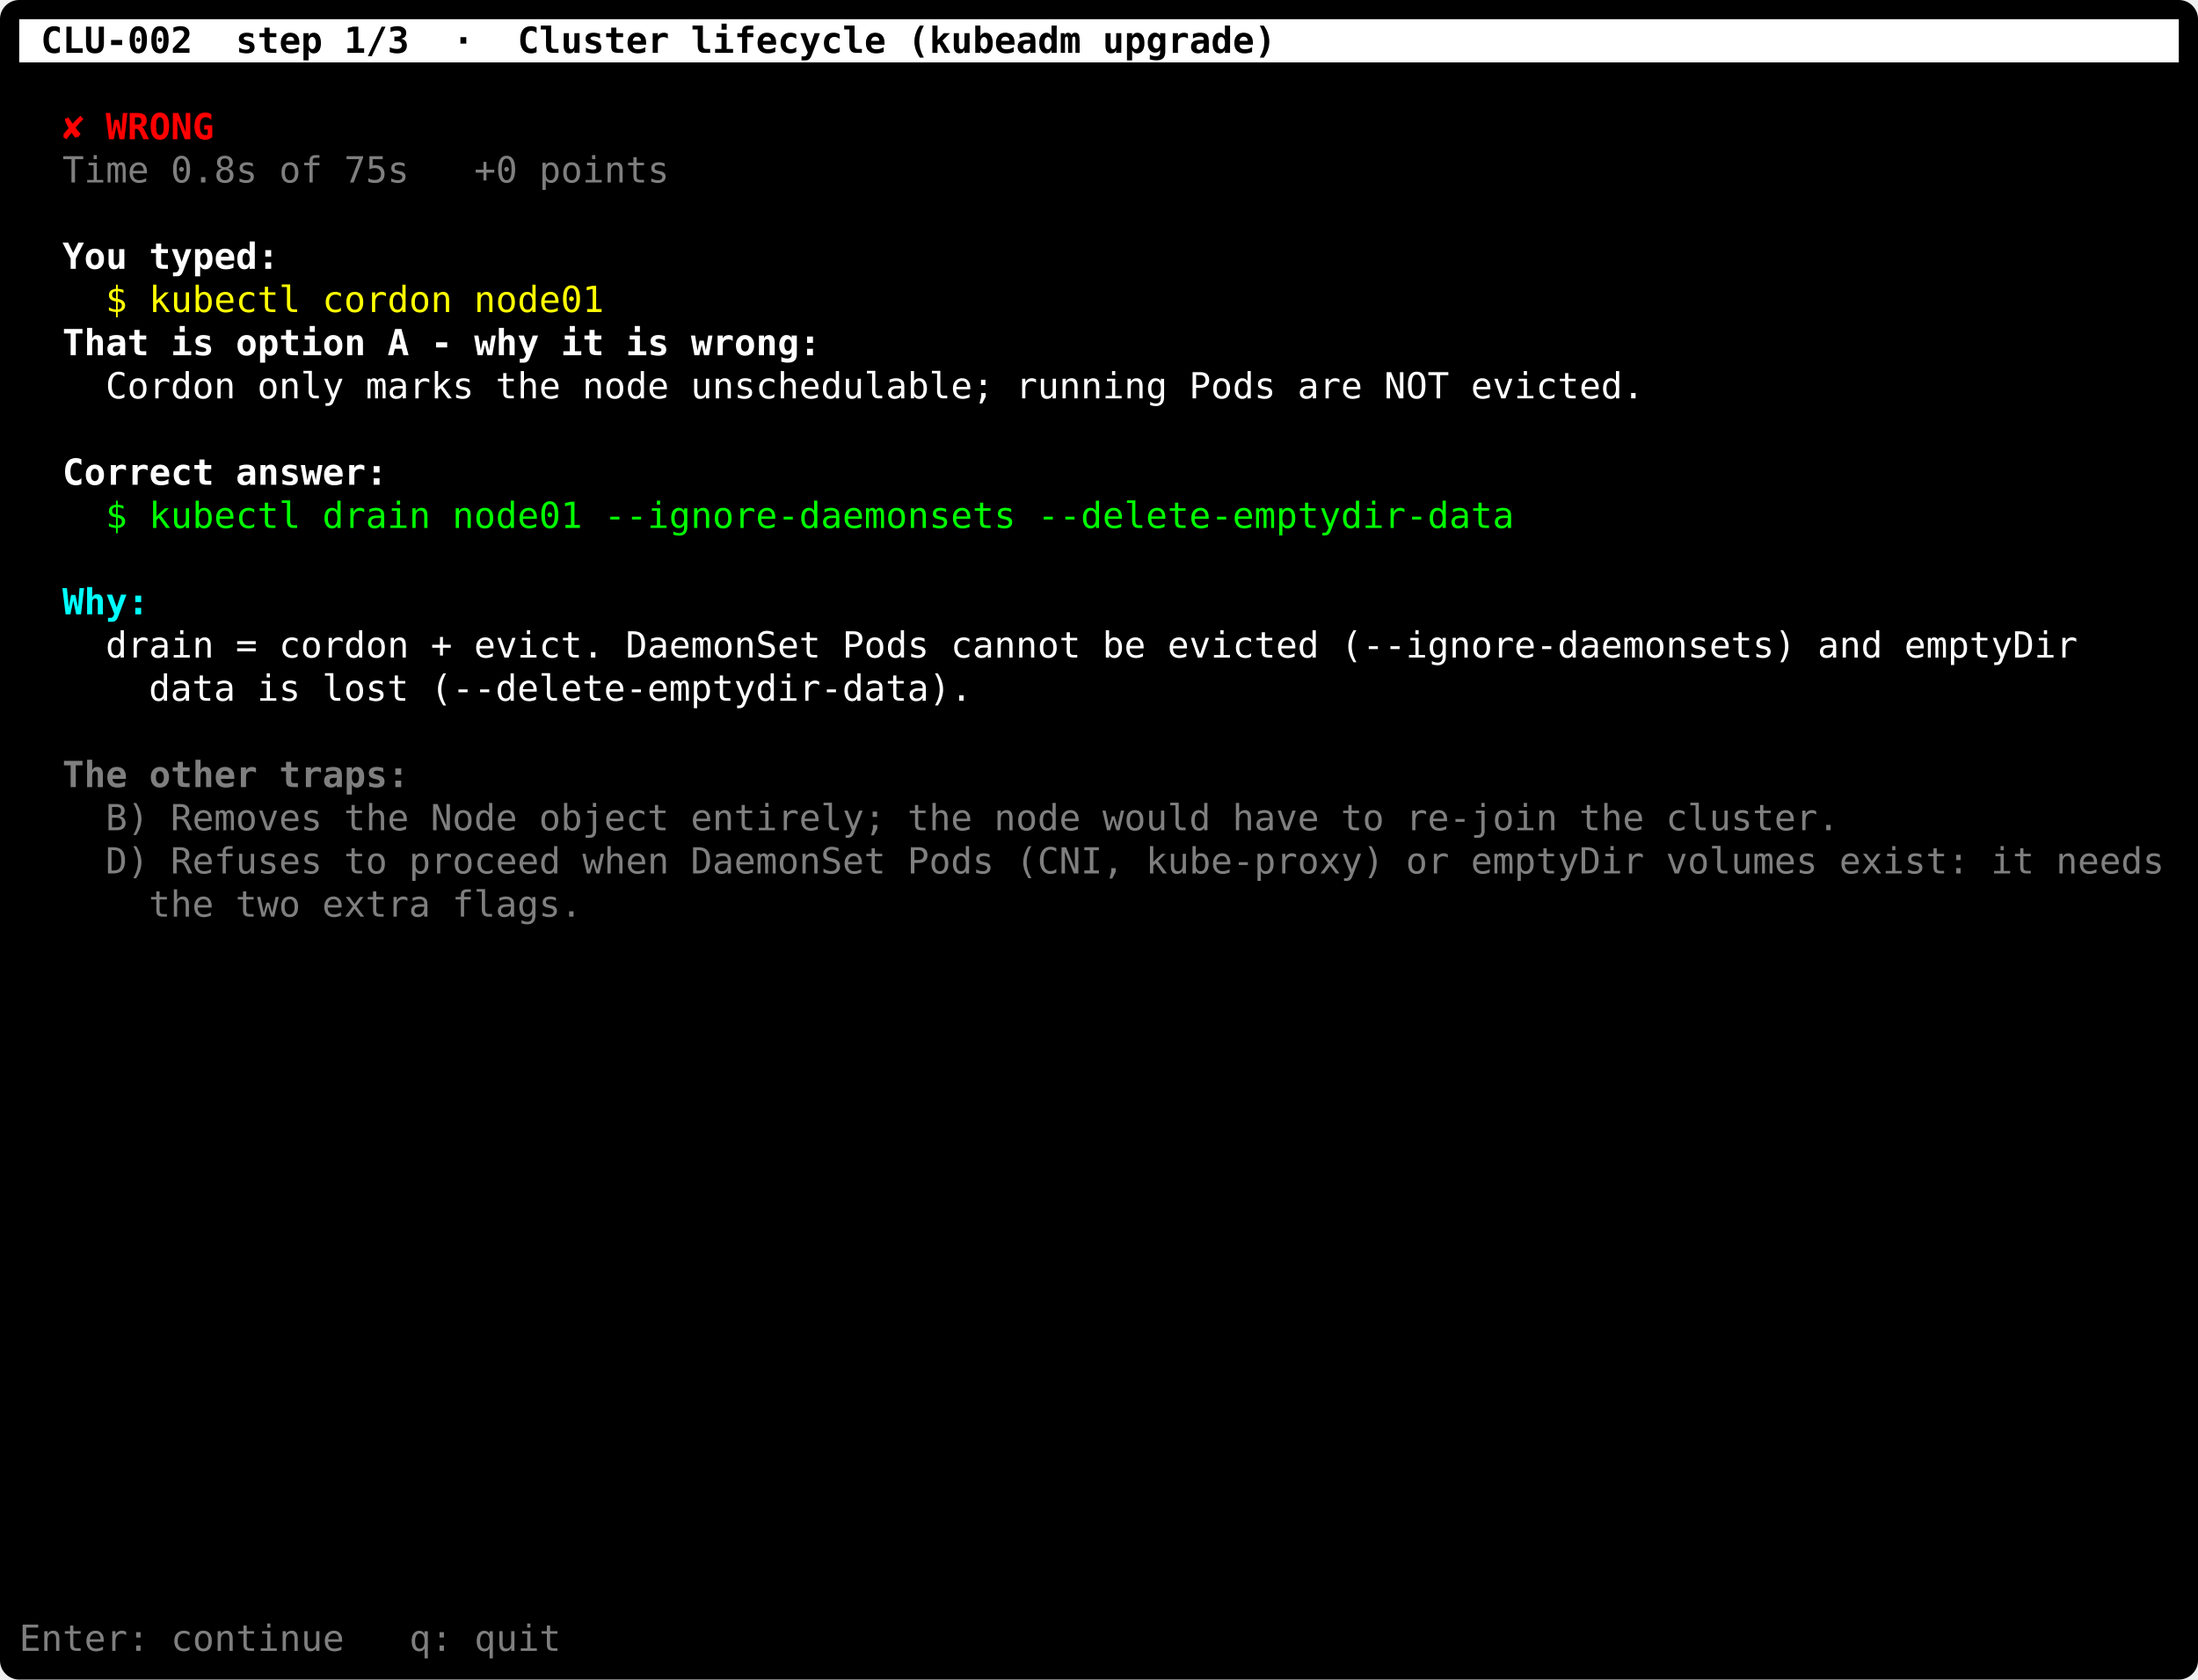
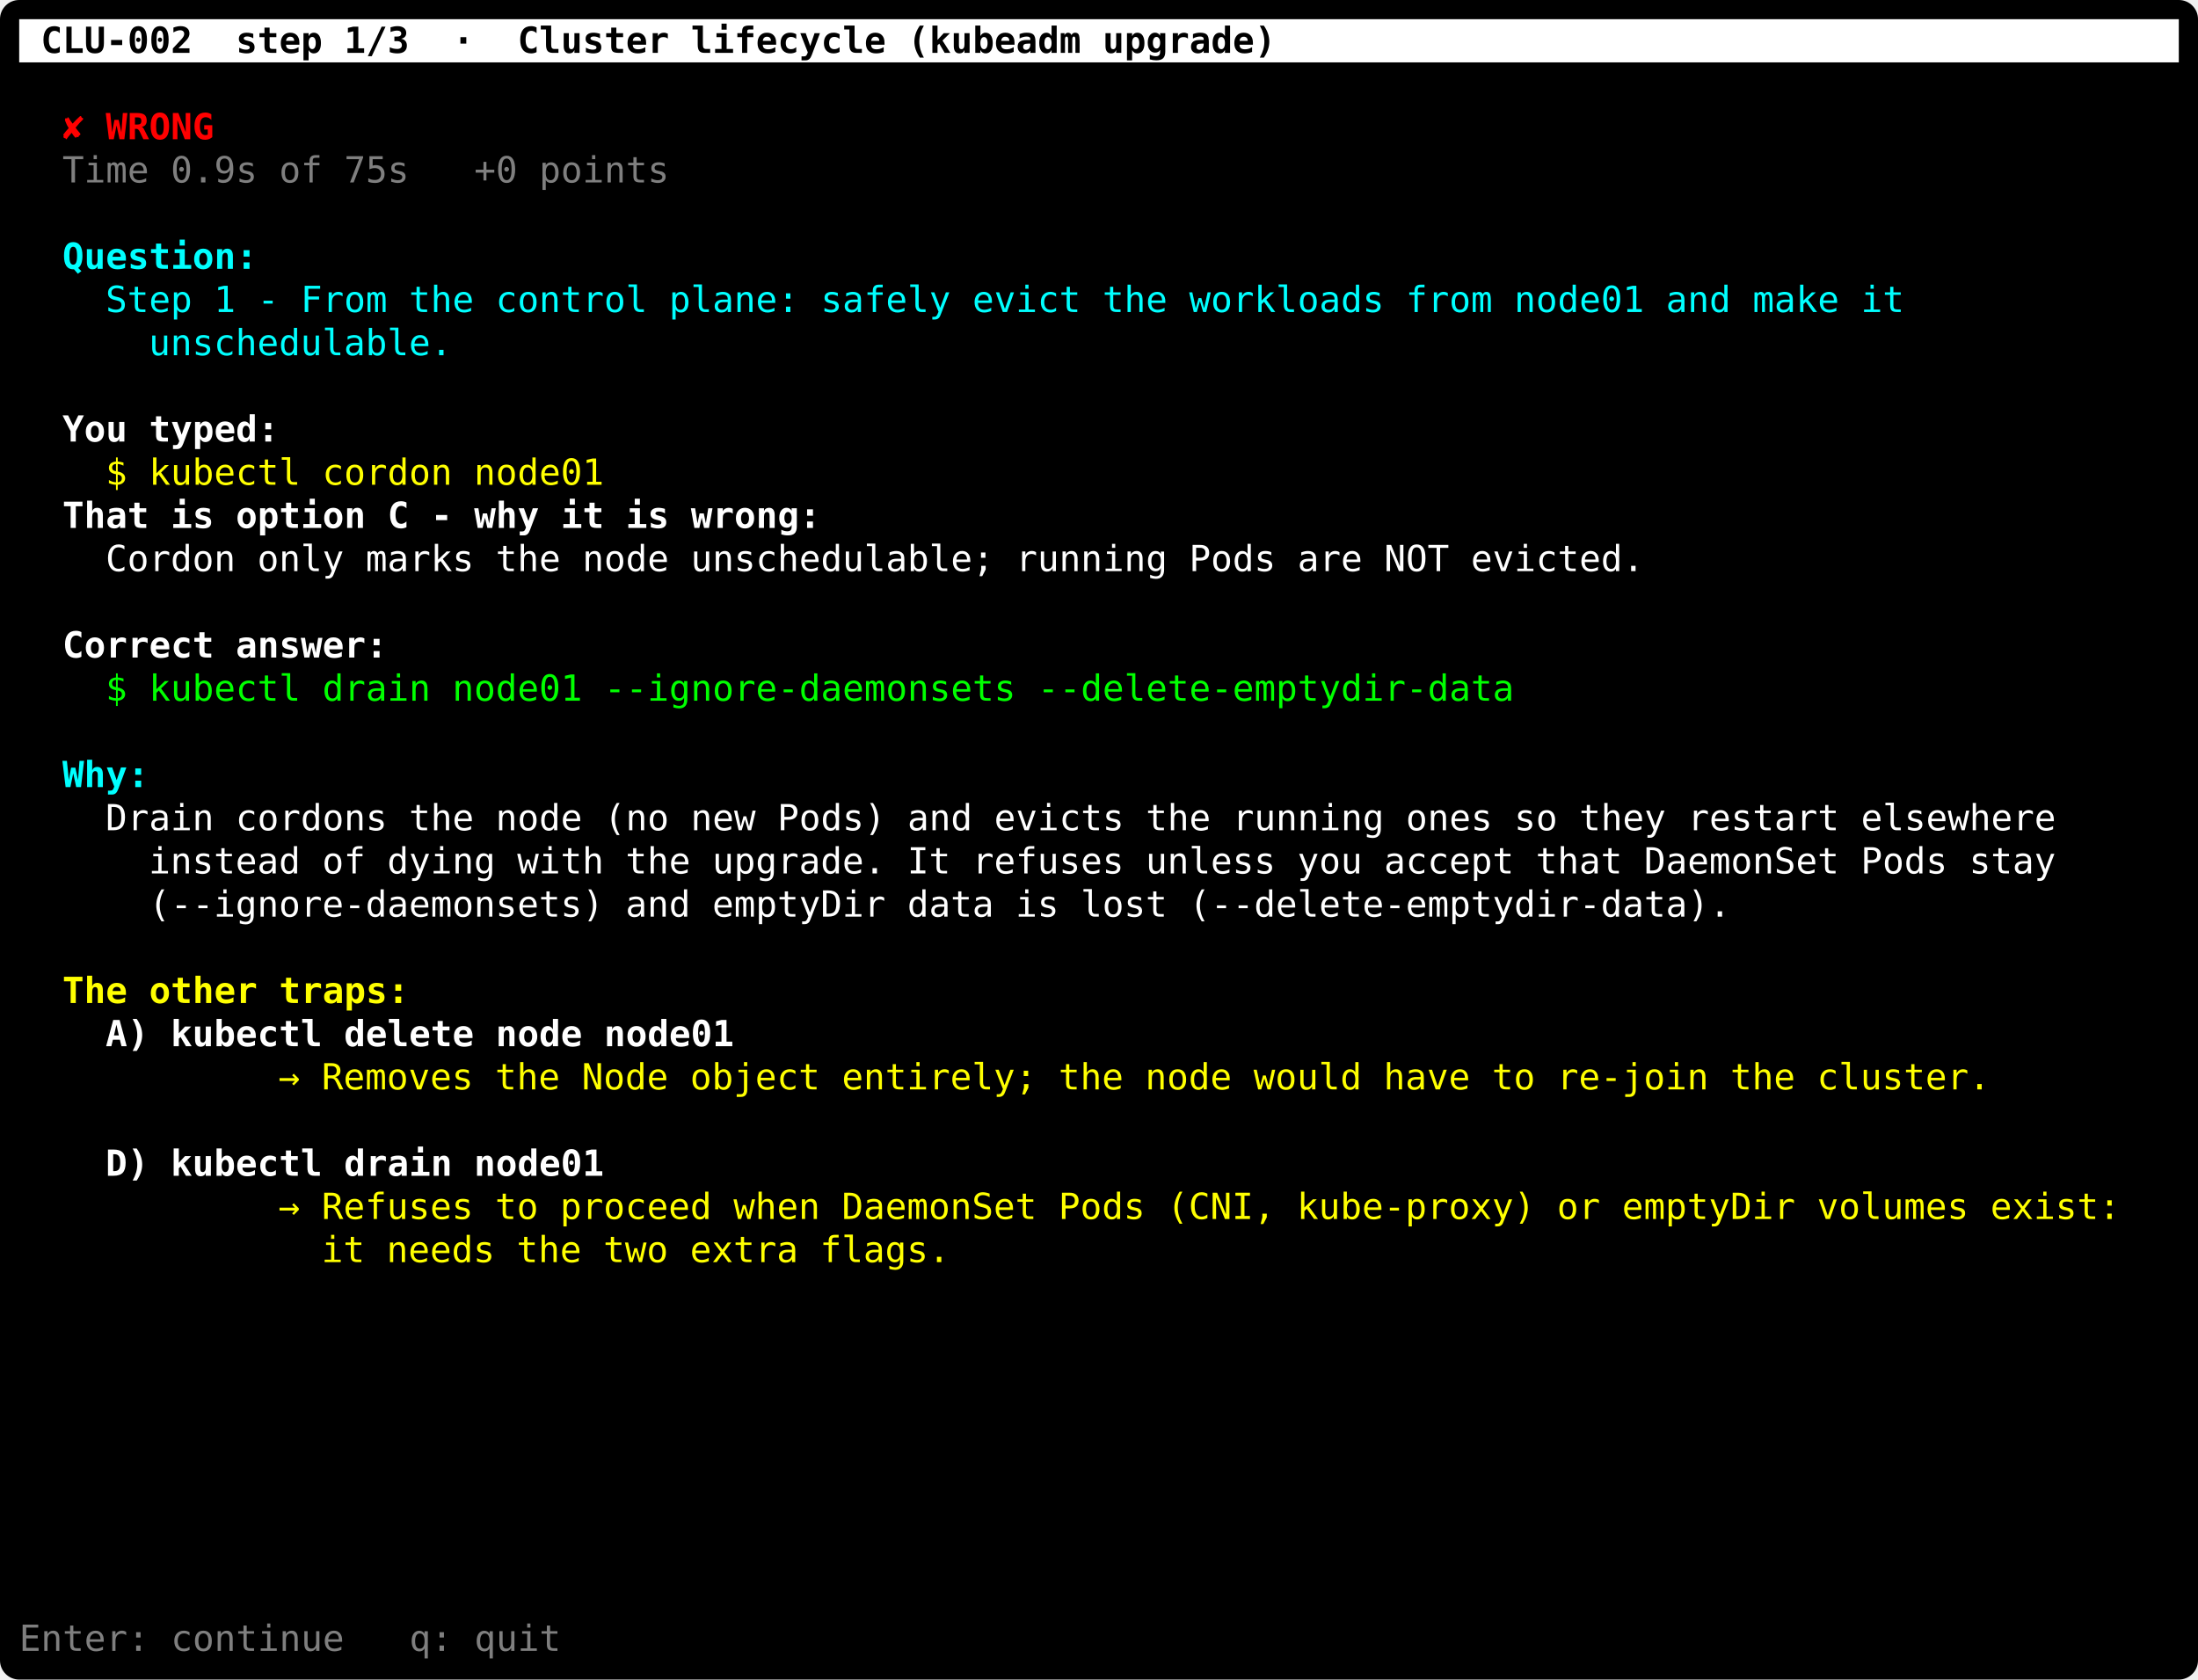
<svg xmlns="http://www.w3.org/2000/svg" xml:space="preserve" width="916" height="700" viewBox="-8 -8 916 700">
  <style>text{font-family:'DejaVu Sans Mono','Menlo','Consolas',monospace;font-size:15px;white-space:pre}</style>
  <rect x="-8" y="-8" width="916" height="700" rx="8" fill="#000000" />
  <rect x="0" y="0" width="900" height="18" fill="#ffffff" />
  <text x="9" y="14.04" fill="#000000" font-weight="bold" textLength="513" lengthAdjust="spacingAndGlyphs">CLU-002  step 1/3  ·  Cluster lifecycle (kubeadm upgrade)</text>
  <text x="18" y="50.04" fill="#ff0000" font-weight="bold" textLength="63" lengthAdjust="spacingAndGlyphs">✘ WRONG</text>
-   <text x="18" y="68.04" fill="#7f7f7f" textLength="252" lengthAdjust="spacingAndGlyphs">Time 0.8s of 75s   +0 points</text>
-   <text x="18" y="104.04" fill="#ffffff" font-weight="bold" textLength="90" lengthAdjust="spacingAndGlyphs">You typed:</text>
-   <text x="36" y="122.04" fill="#ffff00" textLength="207" lengthAdjust="spacingAndGlyphs">$ kubectl cordon node01</text>
-   <text x="18" y="140.04" fill="#ffffff" font-weight="bold" textLength="315" lengthAdjust="spacingAndGlyphs">That is option A - why it is wrong:</text>
-   <text x="36" y="158.04" fill="#ffffff" textLength="639" lengthAdjust="spacingAndGlyphs">Cordon only marks the node unschedulable; running Pods are NOT evicted.</text>
-   <text x="18" y="194.04" fill="#ffffff" font-weight="bold" textLength="135" lengthAdjust="spacingAndGlyphs">Correct answer:</text>
-   <text x="36" y="212.04" fill="#00ff00" textLength="585" lengthAdjust="spacingAndGlyphs">$ kubectl drain node01 --ignore-daemonsets --delete-emptydir-data</text>
-   <text x="18" y="248.04" fill="#00ffff" font-weight="bold" textLength="36" lengthAdjust="spacingAndGlyphs">Why:</text>
-   <text x="36" y="266.04" fill="#ffffff" textLength="819" lengthAdjust="spacingAndGlyphs">drain = cordon + evict. DaemonSet Pods cannot be evicted (--ignore-daemonsets) and emptyDir</text>
-   <text x="54" y="284.04" fill="#ffffff" textLength="342" lengthAdjust="spacingAndGlyphs">data is lost (--delete-emptydir-data).</text>
-   <text x="18" y="320.04" fill="#7f7f7f" font-weight="bold" textLength="144" lengthAdjust="spacingAndGlyphs">The other traps:</text>
-   <text x="36" y="338.04" fill="#7f7f7f" textLength="720" lengthAdjust="spacingAndGlyphs">B) Removes the Node object entirely; the node would have to re-join the cluster.</text>
-   <text x="36" y="356.04" fill="#7f7f7f" textLength="855" lengthAdjust="spacingAndGlyphs">D) Refuses to proceed when DaemonSet Pods (CNI, kube-proxy) or emptyDir volumes exist: it needs</text>
-   <text x="54" y="374.04" fill="#7f7f7f" textLength="180" lengthAdjust="spacingAndGlyphs">the two extra flags.</text>
+   <text x="18" y="68.04" fill="#7f7f7f" textLength="252" lengthAdjust="spacingAndGlyphs">Time 0.9s of 75s   +0 points</text>
+   <text x="18" y="104.04" fill="#00ffff" font-weight="bold" textLength="81" lengthAdjust="spacingAndGlyphs">Question:</text>
+   <text x="36" y="122.04" fill="#00ffff" textLength="747" lengthAdjust="spacingAndGlyphs">Step 1 - From the control plane: safely evict the workloads from node01 and make it</text>
+   <text x="54" y="140.04" fill="#00ffff" textLength="126" lengthAdjust="spacingAndGlyphs">unschedulable.</text>
+   <text x="18" y="176.04" fill="#ffffff" font-weight="bold" textLength="90" lengthAdjust="spacingAndGlyphs">You typed:</text>
+   <text x="36" y="194.04" fill="#ffff00" textLength="207" lengthAdjust="spacingAndGlyphs">$ kubectl cordon node01</text>
+   <text x="18" y="212.04" fill="#ffffff" font-weight="bold" textLength="315" lengthAdjust="spacingAndGlyphs">That is option C - why it is wrong:</text>
+   <text x="36" y="230.04" fill="#ffffff" textLength="639" lengthAdjust="spacingAndGlyphs">Cordon only marks the node unschedulable; running Pods are NOT evicted.</text>
+   <text x="18" y="266.04" fill="#ffffff" font-weight="bold" textLength="135" lengthAdjust="spacingAndGlyphs">Correct answer:</text>
+   <text x="36" y="284.04" fill="#00ff00" textLength="585" lengthAdjust="spacingAndGlyphs">$ kubectl drain node01 --ignore-daemonsets --delete-emptydir-data</text>
+   <text x="18" y="320.04" fill="#00ffff" font-weight="bold" textLength="36" lengthAdjust="spacingAndGlyphs">Why:</text>
+   <text x="36" y="338.04" fill="#ffffff" textLength="810" lengthAdjust="spacingAndGlyphs">Drain cordons the node (no new Pods) and evicts the running ones so they restart elsewhere</text>
+   <text x="54" y="356.04" fill="#ffffff" textLength="792" lengthAdjust="spacingAndGlyphs">instead of dying with the upgrade. It refuses unless you accept that DaemonSet Pods stay</text>
+   <text x="54" y="374.04" fill="#ffffff" textLength="657" lengthAdjust="spacingAndGlyphs">(--ignore-daemonsets) and emptyDir data is lost (--delete-emptydir-data).</text>
+   <text x="18" y="410.04" fill="#ffff00" font-weight="bold" textLength="144" lengthAdjust="spacingAndGlyphs">The other traps:</text>
+   <text x="36" y="428.04" fill="#ffffff" font-weight="bold" textLength="261" lengthAdjust="spacingAndGlyphs">A) kubectl delete node node01</text>
+   <text x="108" y="446.04" fill="#ffff00" textLength="711" lengthAdjust="spacingAndGlyphs">→ Removes the Node object entirely; the node would have to re-join the cluster.</text>
+   <text x="36" y="482.04" fill="#ffffff" font-weight="bold" textLength="207" lengthAdjust="spacingAndGlyphs">D) kubectl drain node01</text>
+   <text x="108" y="500.04" fill="#ffff00" textLength="765" lengthAdjust="spacingAndGlyphs">→ Refuses to proceed when DaemonSet Pods (CNI, kube-proxy) or emptyDir volumes exist:</text>
+   <text x="126" y="518.04" fill="#ffff00" textLength="261" lengthAdjust="spacingAndGlyphs">it needs the two extra flags.</text>
  <text x="0" y="680.04" fill="#7f7f7f" textLength="225" lengthAdjust="spacingAndGlyphs">Enter: continue   q: quit</text>
</svg>
